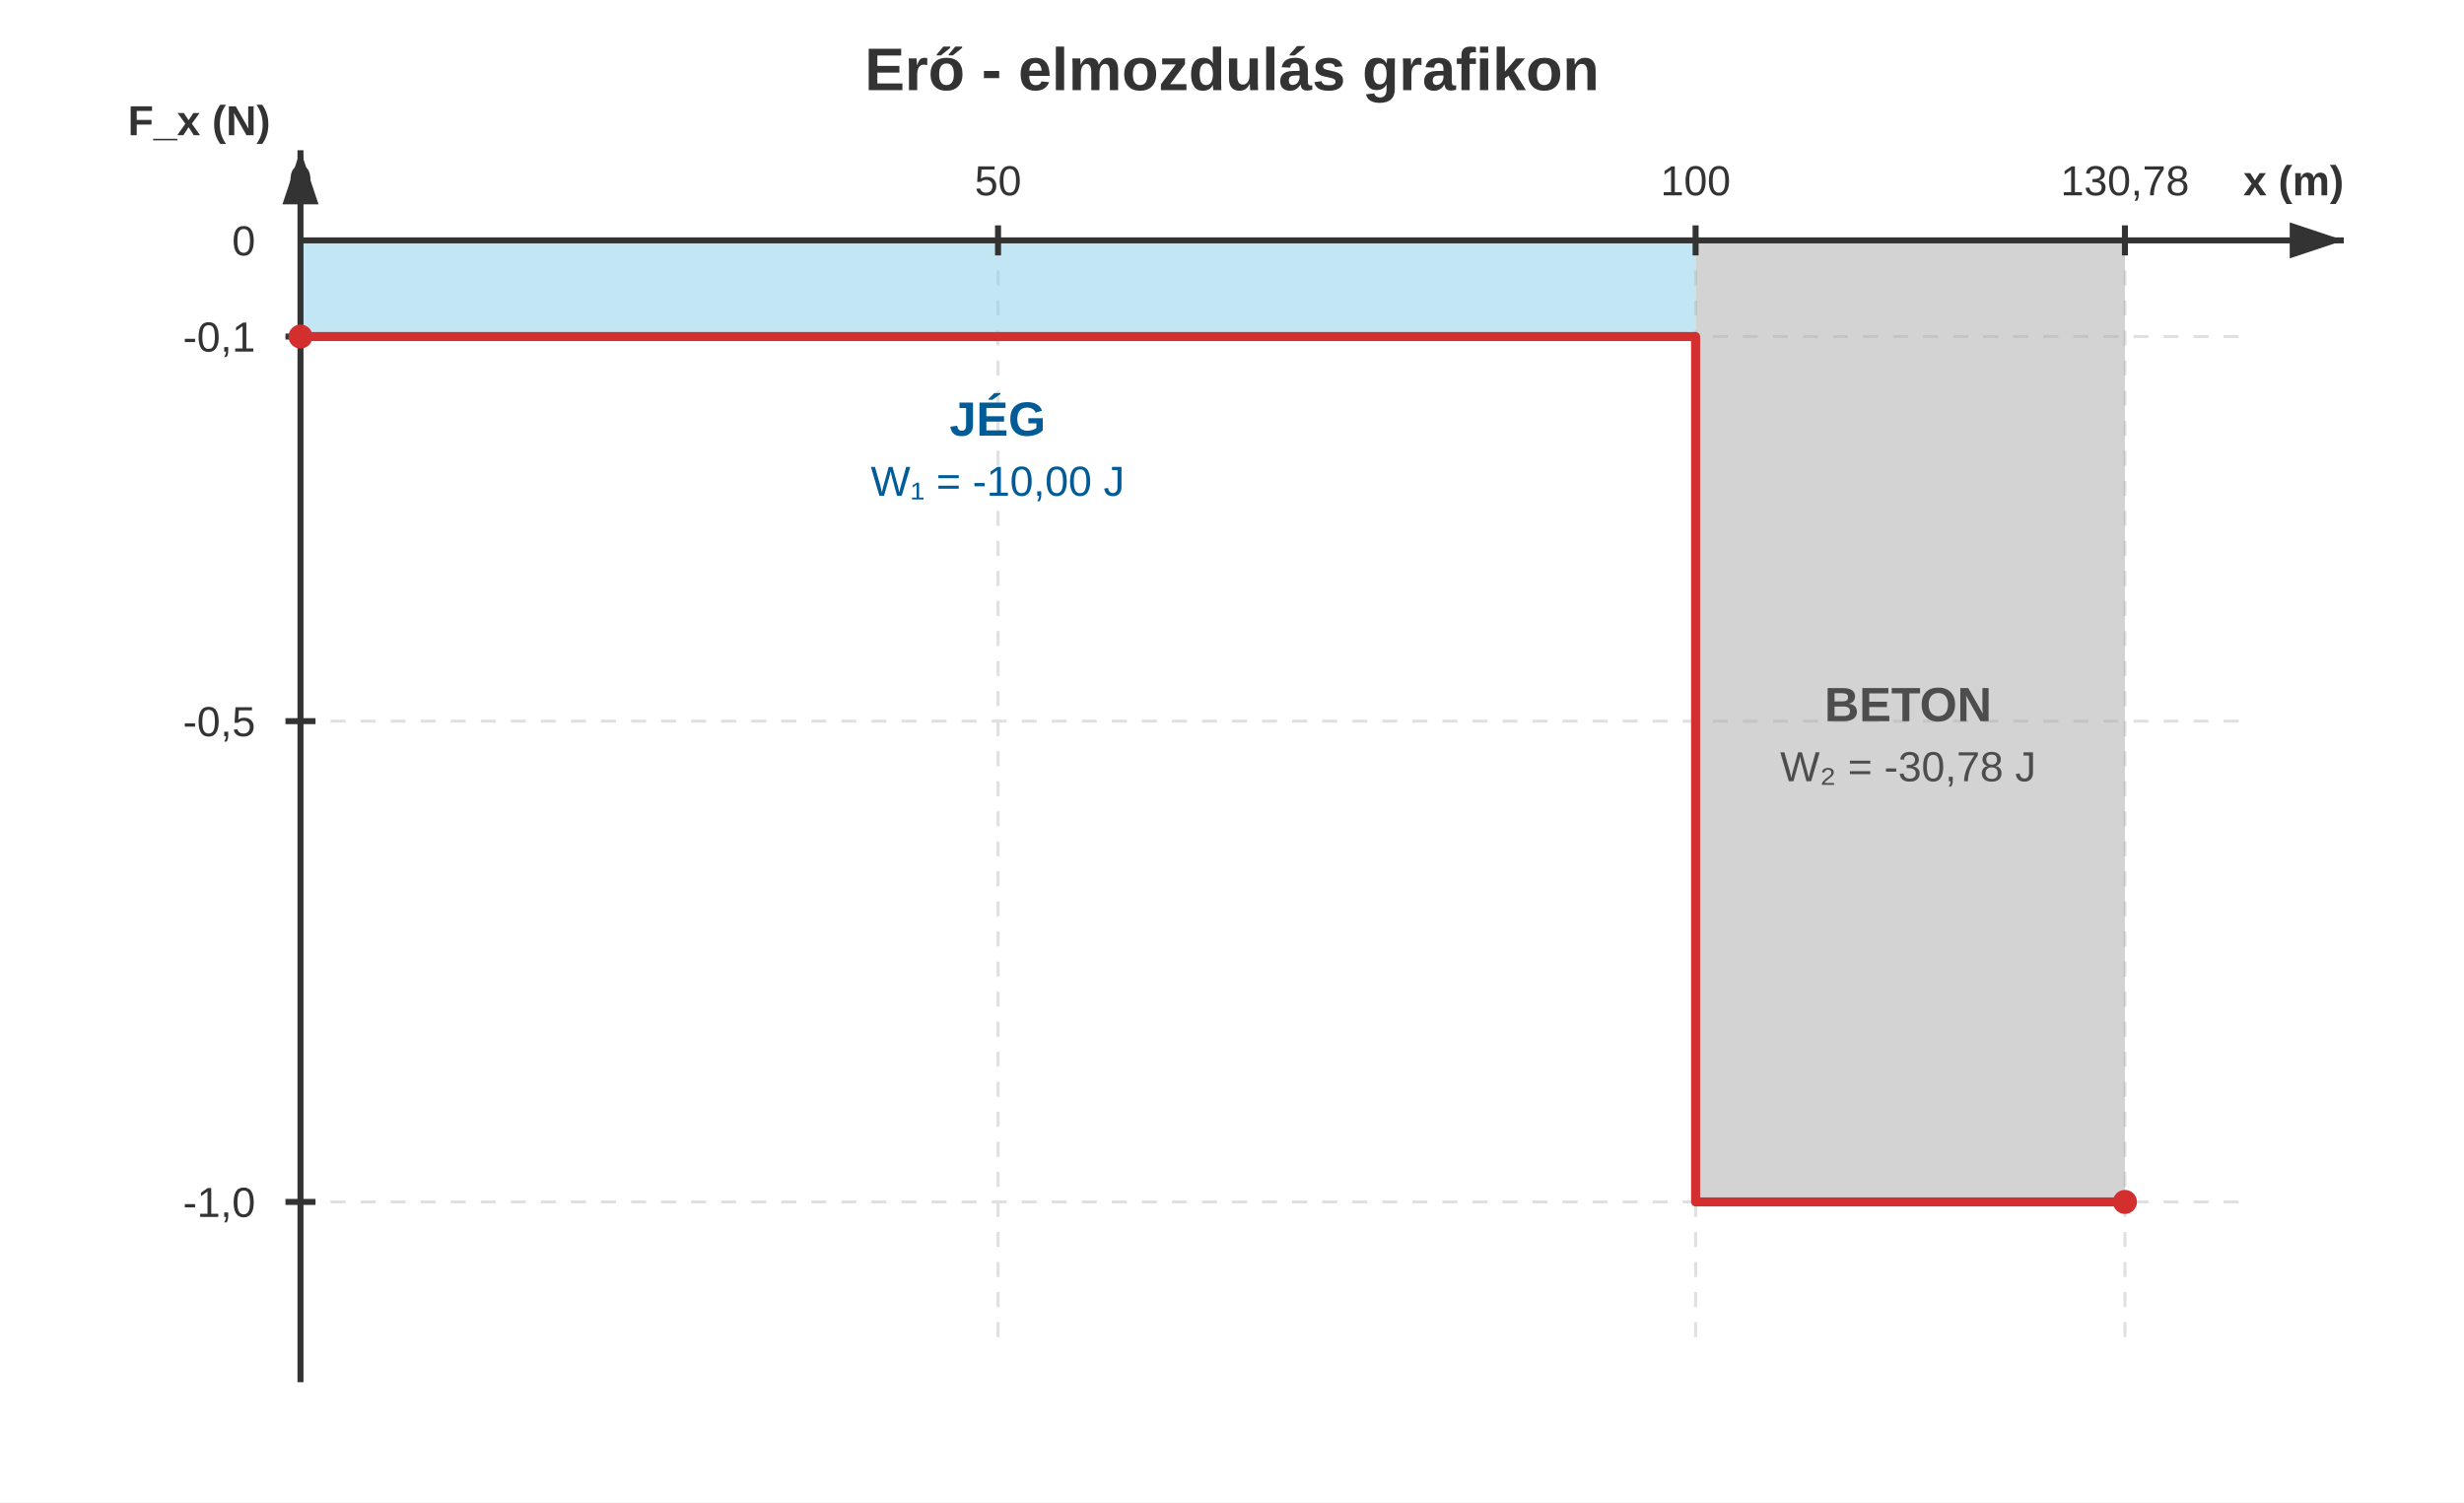
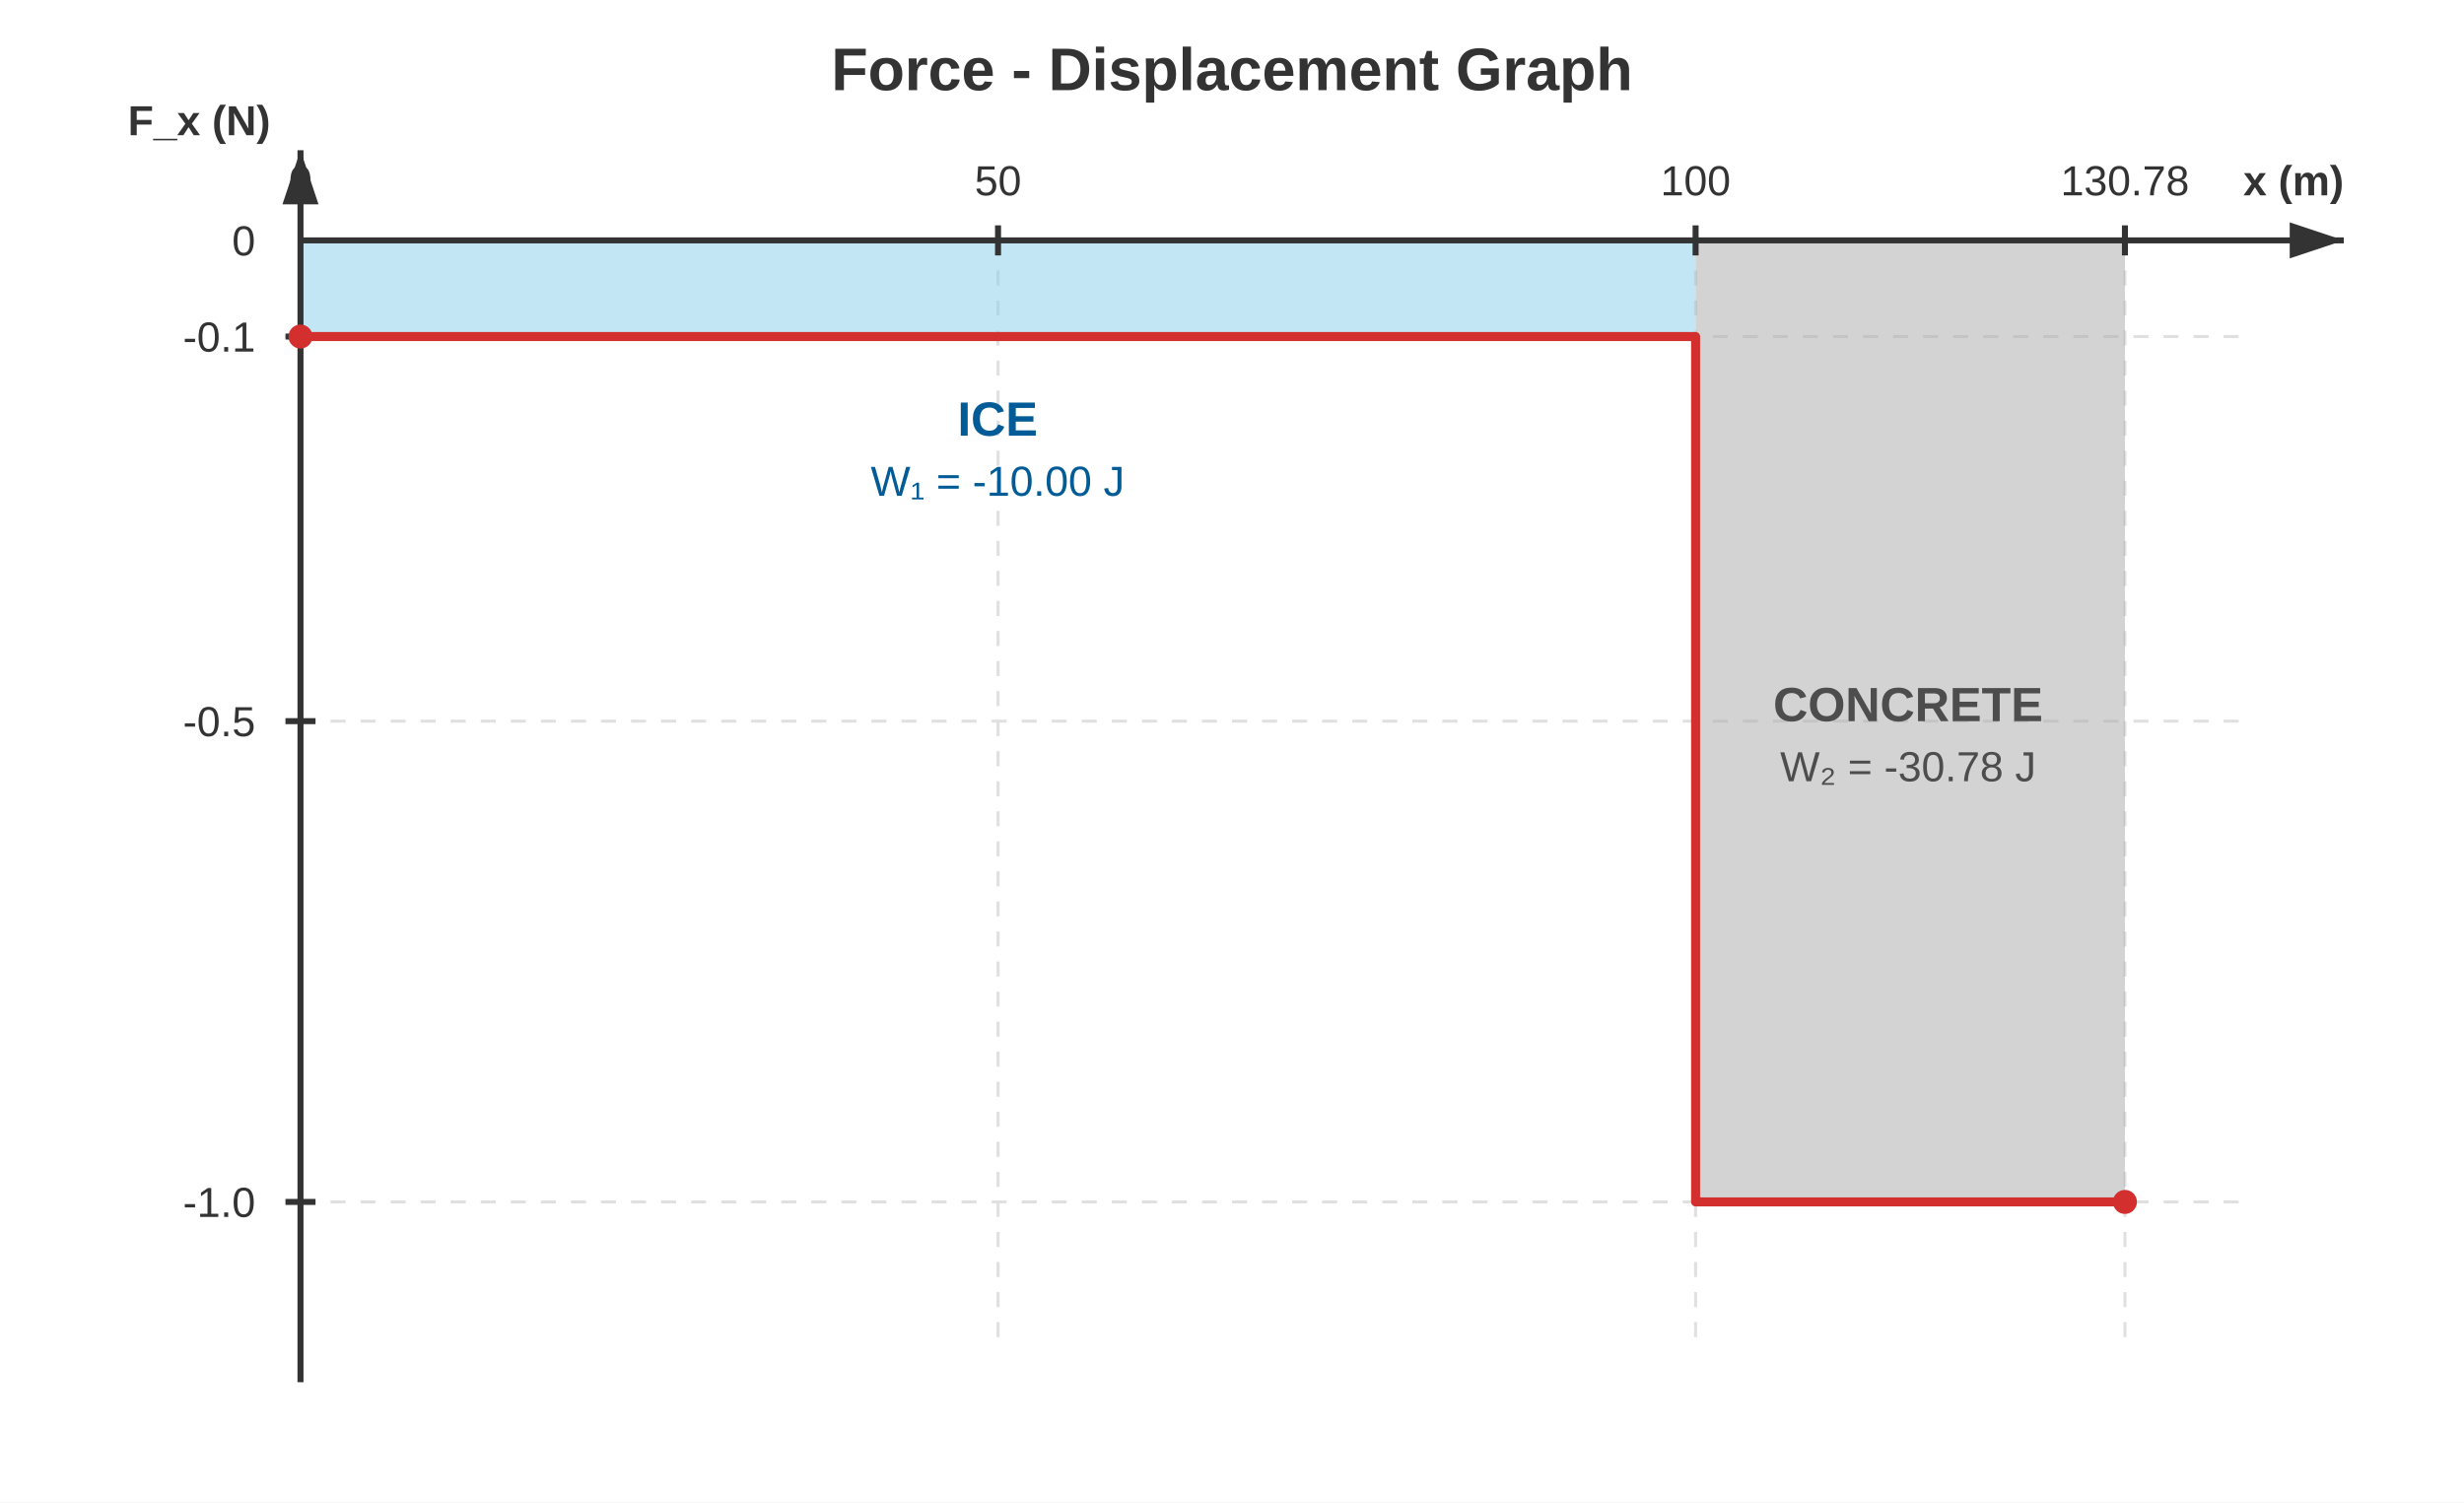
<svg xmlns="http://www.w3.org/2000/svg" viewBox="0 0 820 500" width="100%" height="100%">
  <rect width="100%" height="100%" fill="white" />
-   <text x="410" y="30" font-family="Arial, sans-serif" font-size="20" font-weight="bold" text-anchor="middle" fill="#333">Erő - elmozdulás grafikon</text>
+   <text x="410" y="30" font-family="Arial, sans-serif" font-size="20" font-weight="bold" text-anchor="middle" fill="#333">Force - Displacement Graph</text>
  <defs>
    <marker id="arrow" markerWidth="10" markerHeight="10" refX="9" refY="3" orient="auto">
      <path d="M0,0 L0,6 L9,3 z" fill="#333" />
    </marker>
  </defs>
  <g stroke="#e0e0e0" stroke-width="1" stroke-dasharray="5,5">
    <line x1="100" y1="112" x2="750" y2="112" />
    <line x1="100" y1="240" x2="750" y2="240" />
    <line x1="100" y1="400" x2="750" y2="400" />
    <line x1="332.14" y1="80" x2="332.14" y2="450" />
    <line x1="564.28" y1="80" x2="564.28" y2="450" />
    <line x1="707.16" y1="80" x2="707.16" y2="450" />
  </g>
  <rect x="100" y="80" width="464.28" height="32" fill="#87CEEB" fill-opacity="0.5" />
  <rect x="564.28" y="80" width="142.88" height="320" fill="#A9A9A9" fill-opacity="0.5" />
  <g stroke="#333" stroke-width="2">
    <line x1="100" y1="80" x2="780" y2="80" marker-end="url(#arrow)" />
    <line x1="100" y1="460" x2="100" y2="50" marker-end="url(#arrow)" />
  </g>
  <g stroke="#333" stroke-width="2">
    <line x1="332.14" y1="75" x2="332.14" y2="85" />
    <line x1="564.28" y1="75" x2="564.28" y2="85" />
    <line x1="707.16" y1="75" x2="707.16" y2="85" />
    <line x1="95" y1="112" x2="105" y2="112" />
    <line x1="95" y1="240" x2="105" y2="240" />
    <line x1="95" y1="400" x2="105" y2="400" />
  </g>
  <g font-family="Arial, sans-serif" font-size="14" fill="#333">
    <text x="100" y="65" text-anchor="middle">0</text>
    <text x="332.14" y="65" text-anchor="middle">50</text>
    <text x="564.28" y="65" text-anchor="middle">100</text>
-     <text x="707.16" y="65" text-anchor="middle">130,78</text>
+     <text x="707.16" y="65" text-anchor="middle">130.78</text>
    <text x="780" y="65" text-anchor="end" font-weight="bold">x (m)</text>
    <text x="85" y="85" text-anchor="end">0</text>
-     <text x="85" y="117" text-anchor="end">-0,1</text>
-     <text x="85" y="245" text-anchor="end">-0,5</text>
-     <text x="85" y="405" text-anchor="end">-1,0</text>
+     <text x="85" y="117" text-anchor="end">-0.1</text>
+     <text x="85" y="245" text-anchor="end">-0.5</text>
+     <text x="85" y="405" text-anchor="end">-1.0</text>
    <text x="90" y="45" text-anchor="end" font-weight="bold">F_x (N)</text>
  </g>
  <path d="M 100 112 L 564.28 112 L 564.28 400 L 707.16 400" fill="none" stroke="#D32F2F" stroke-width="3" stroke-linejoin="round" />
  <circle cx="100" cy="112" r="4" fill="#D32F2F" />
  <circle cx="707.16" cy="400" r="4" fill="#D32F2F" />
-   <text x="332" y="145" font-family="Arial, sans-serif" font-size="16" font-weight="bold" fill="#005b96" text-anchor="middle">JÉG</text>
-   <text x="332" y="165" font-family="Arial, sans-serif" font-size="14" fill="#005b96" text-anchor="middle">W₁ = -10,00 J</text>
-   <text x="635" y="240" font-family="Arial, sans-serif" font-size="16" font-weight="bold" fill="#4d4d4d" text-anchor="middle">BETON</text>
-   <text x="635" y="260" font-family="Arial, sans-serif" font-size="14" fill="#4d4d4d" text-anchor="middle">W₂ = -30,78 J</text>
+   <text x="332" y="145" font-family="Arial, sans-serif" font-size="16" font-weight="bold" fill="#005b96" text-anchor="middle">ICE</text>
+   <text x="332" y="165" font-family="Arial, sans-serif" font-size="14" fill="#005b96" text-anchor="middle">W₁ = -10.00 J</text>
+   <text x="635" y="240" font-family="Arial, sans-serif" font-size="16" font-weight="bold" fill="#4d4d4d" text-anchor="middle">CONCRETE</text>
+   <text x="635" y="260" font-family="Arial, sans-serif" font-size="14" fill="#4d4d4d" text-anchor="middle">W₂ = -30.78 J</text>
</svg>
